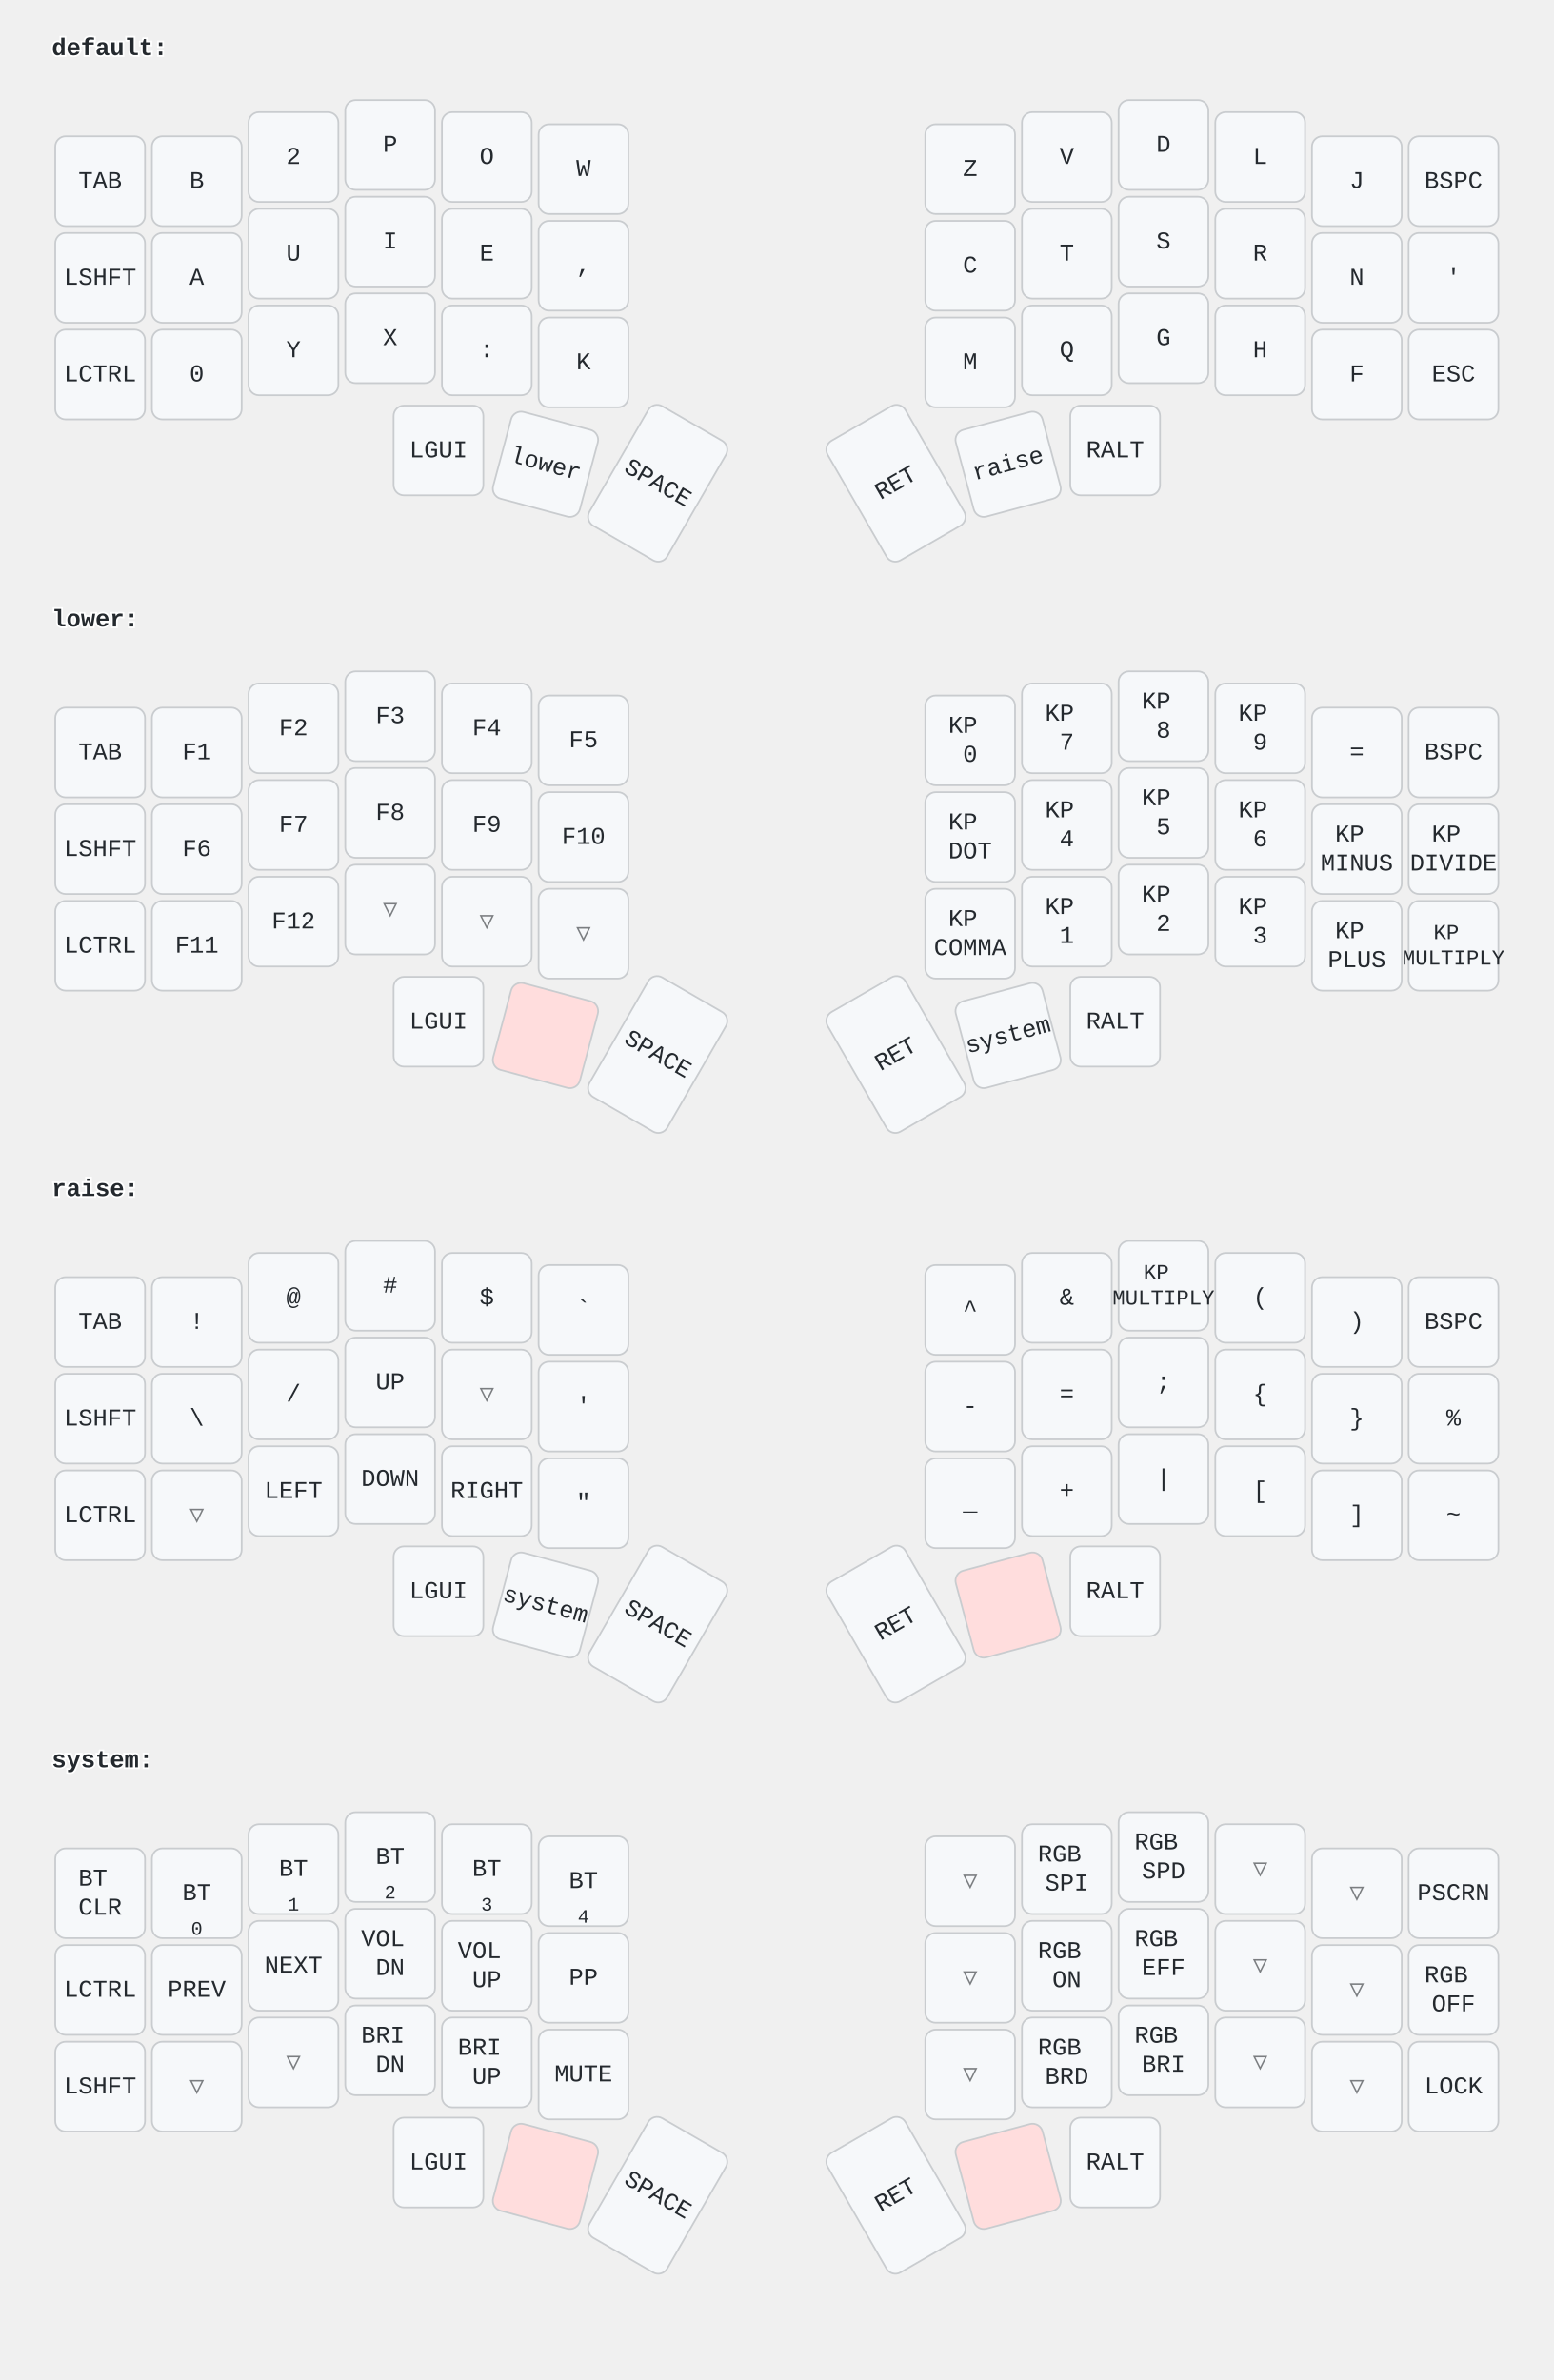
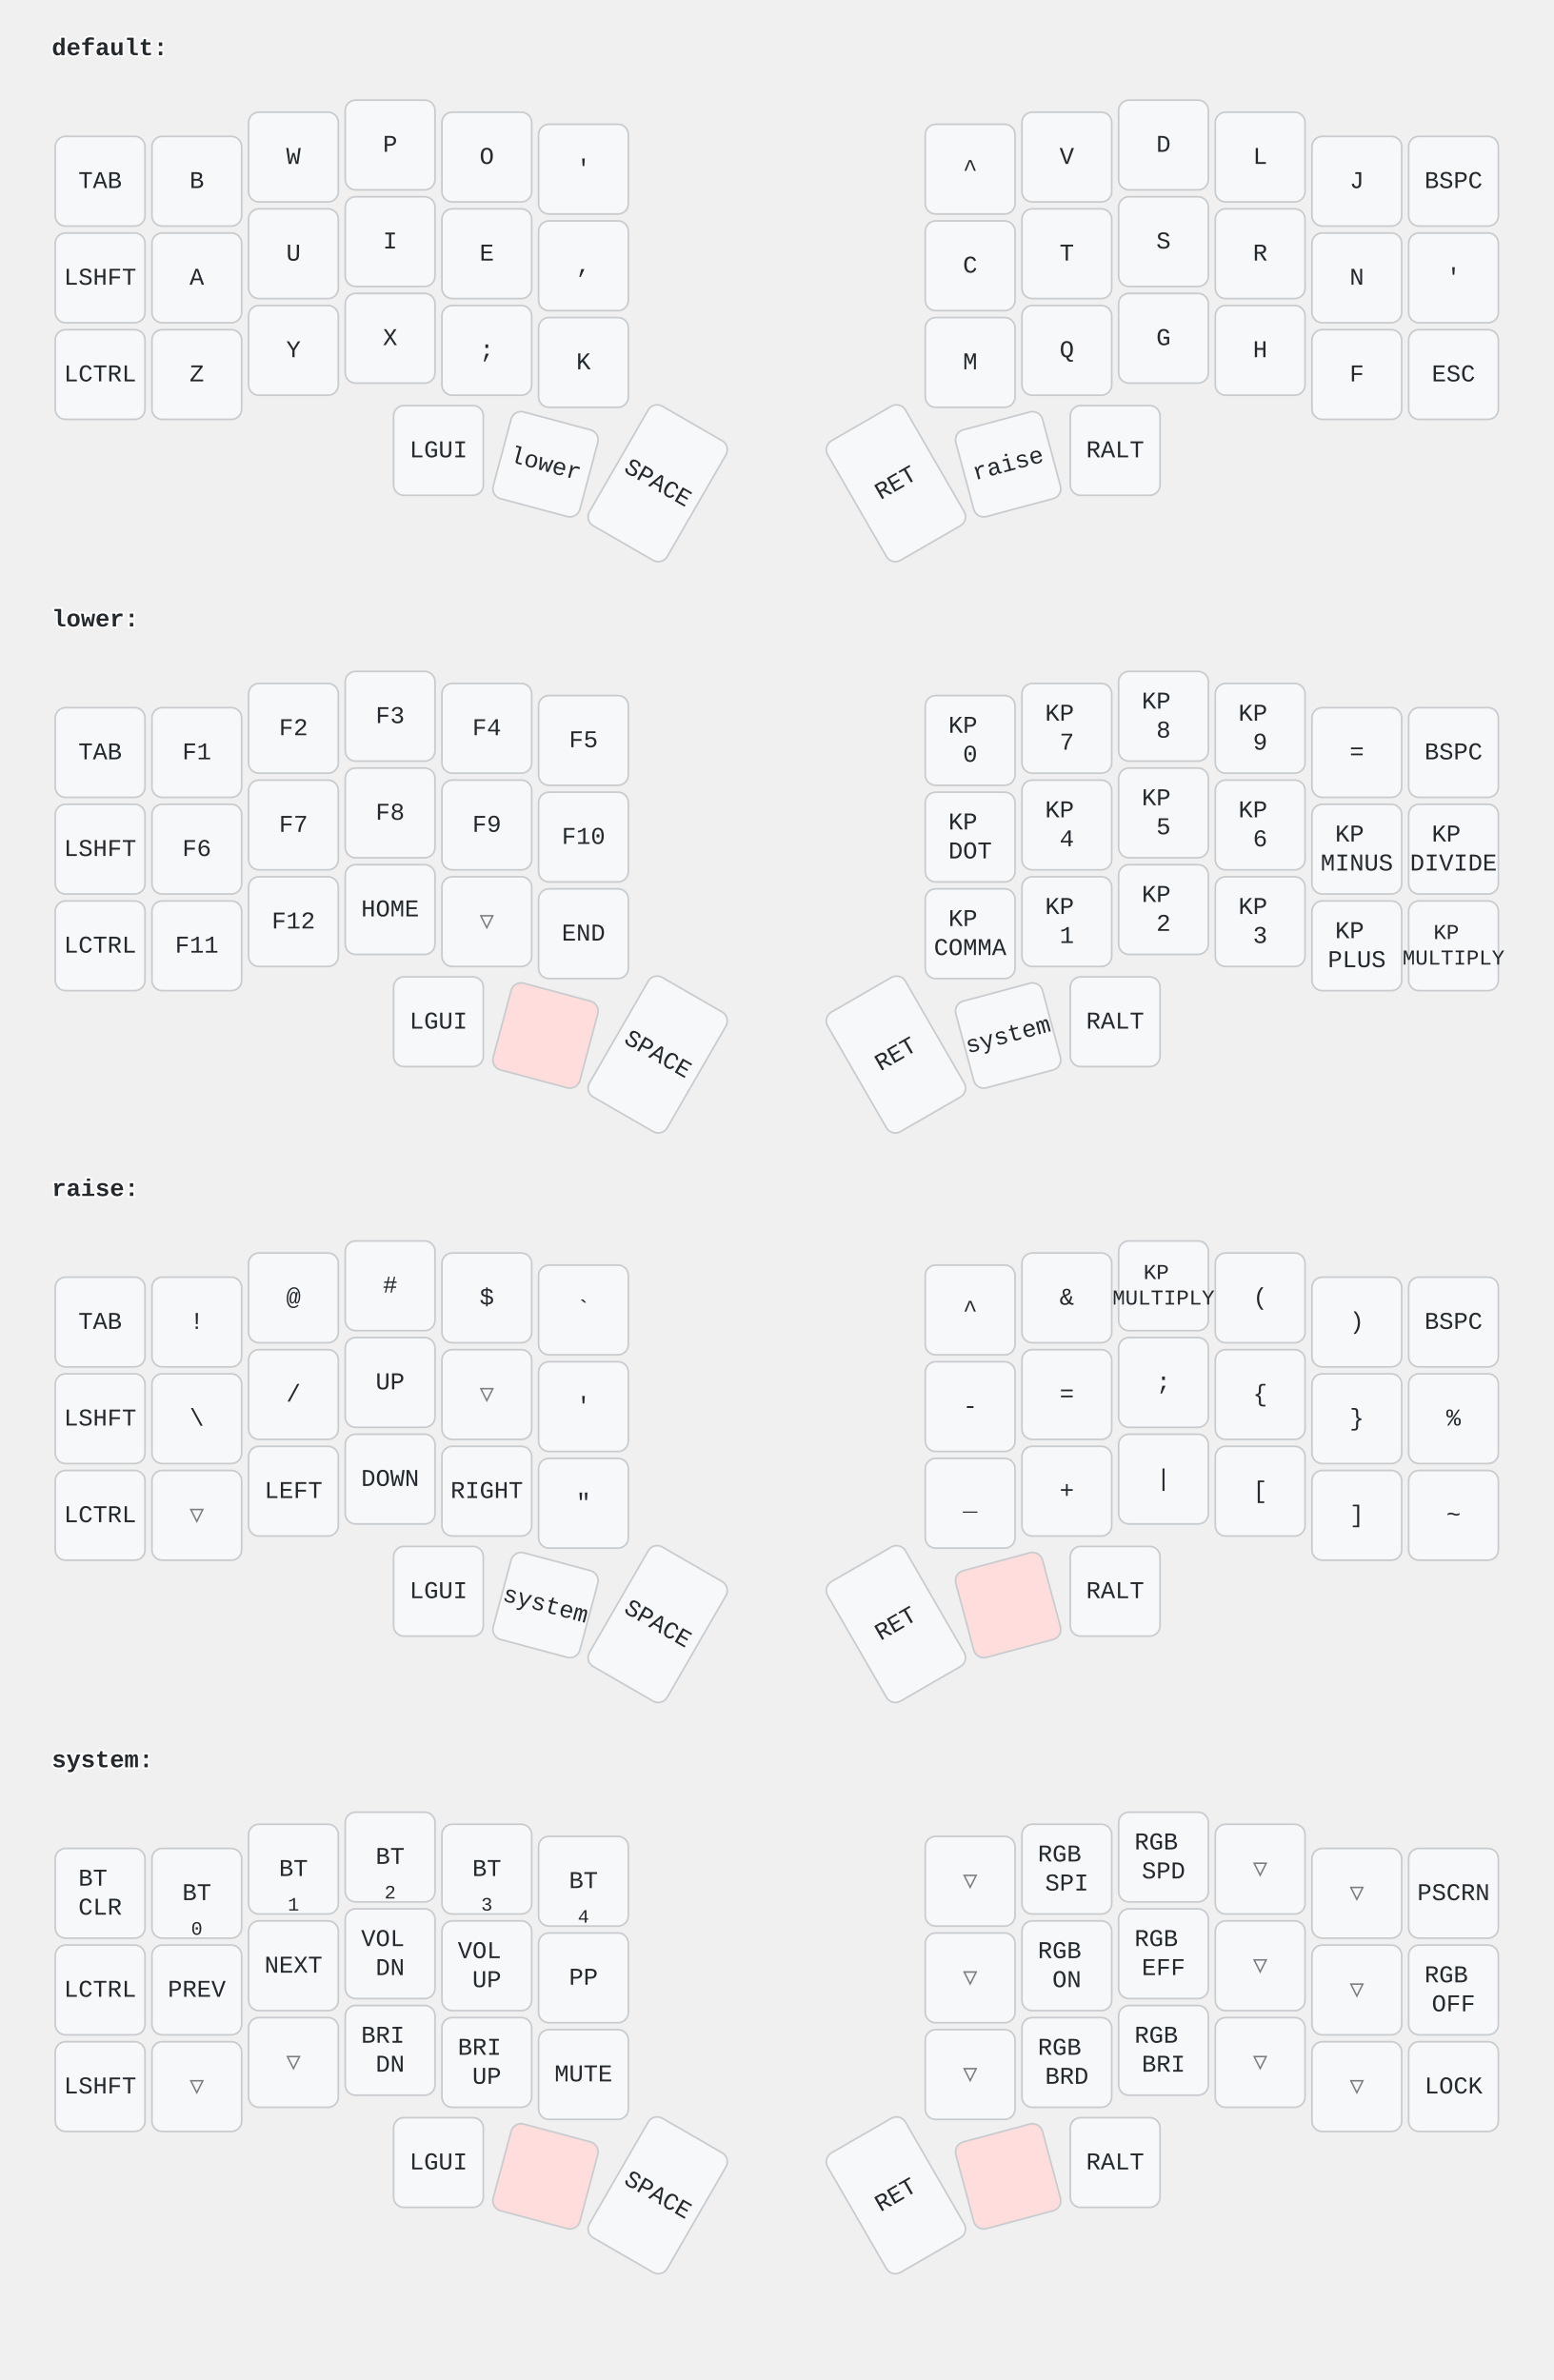
<svg xmlns="http://www.w3.org/2000/svg" width="900" height="1379" viewBox="0 0 900 1379" class="keymap">
  <style>/* inherit to force styles through use tags */
svg path {
    fill: inherit;
}

/* font and background color specifications */
svg.keymap {
    font-family: SFMono-Regular,Consolas,Liberation Mono,Menlo,monospace;
    font-size: 14px;
    font-kerning: normal;
    text-rendering: optimizeLegibility;
    fill: #24292e;
}

/* default key styling */
rect.key {
    fill: #f6f8fa;
}

rect.key, rect.combo {
    stroke: #c9cccf;
    stroke-width: 1;
}

/* default key side styling, only used is draw_key_sides is set */
rect.side {
    filter: brightness(90%);
}

/* color accent for combo boxes */
rect.combo, rect.combo-separate {
    fill: #cdf;
}

/* color accent for held keys */
rect.held, rect.combo.held {
    fill: #fdd;
}

/* color accent for ghost (optional) keys */
rect.ghost, rect.combo.ghost {
    stroke-dasharray: 4, 4;
    stroke-width: 2;
}

text {
    text-anchor: middle;
    dominant-baseline: middle;
}

/* styling for layer labels */
text.label {
    font-weight: bold;
    text-anchor: start;
    stroke: white;
    stroke-width: 2;
    paint-order: stroke;
}

/* styling for combo tap, and key hold/shifted label text */
text.combo, text.hold, text.shifted {
    font-size: 11px;
}

text.hold {
    text-anchor: middle;
    dominant-baseline: auto;
}

text.shifted {
    text-anchor: middle;
    dominant-baseline: hanging;
}

/* styling for hold/shifted label text in combo box */
text.combo.hold, text.combo.shifted {
    font-size: 8px;
}

/* lighter symbol for transparent keys */
text.trans {
    fill: #7b7e81;
}

/* styling for combo dendrons */
path.combo {
    stroke-width: 1;
    stroke: gray;
    fill: none;
}

/* Start Tabler Icons Cleanup */
/* cannot use height/width with glyphs */
.icon-tabler &gt; path {
    fill: inherit;
    stroke: inherit;
    stroke-width: 2;
}
/* hide tabler's default box */
.icon-tabler &gt; path[stroke="none"][fill="none"] {
    visibility: hidden;
}
/* End Tabler Icons Cleanup */
</style>
  <g transform="translate(30, 0)" class="layer-default">
    <text x="0" y="28" class="label">default:</text>
    <g transform="translate(0, 56)">
      <g transform="translate(28, 49)" class="key keypos-0">
        <rect rx="6" ry="6" x="-26" y="-26" width="52" height="52" class="key" />
        <text x="0" y="0" class="key tap">TAB</text>
      </g>
      <g transform="translate(84, 49)" class="key keypos-1">
        <rect rx="6" ry="6" x="-26" y="-26" width="52" height="52" class="key" />
        <text x="0" y="0" class="key tap">B</text>
      </g>
      <g transform="translate(140, 35)" class="key keypos-2">
        <rect rx="6" ry="6" x="-26" y="-26" width="52" height="52" class="key" />
-         <text x="0" y="0" class="key tap">2</text>
+         <text x="0" y="0" class="key tap">W</text>
      </g>
      <g transform="translate(196, 28)" class="key keypos-3">
        <rect rx="6" ry="6" x="-26" y="-26" width="52" height="52" class="key" />
        <text x="0" y="0" class="key tap">P</text>
      </g>
      <g transform="translate(252, 35)" class="key keypos-4">
        <rect rx="6" ry="6" x="-26" y="-26" width="52" height="52" class="key" />
        <text x="0" y="0" class="key tap">O</text>
      </g>
      <g transform="translate(308, 42)" class="key keypos-5">
        <rect rx="6" ry="6" x="-26" y="-26" width="52" height="52" class="key" />
-         <text x="0" y="0" class="key tap">W</text>
+         <text x="0" y="0" class="key tap">'</text>
      </g>
      <g transform="translate(532, 42)" class="key keypos-6">
        <rect rx="6" ry="6" x="-26" y="-26" width="52" height="52" class="key" />
+         <text x="0" y="0" class="key tap">^</text>
+       </g>
+       <g transform="translate(588, 35)" class="key keypos-7">
+         <rect rx="6" ry="6" x="-26" y="-26" width="52" height="52" class="key" />
+         <text x="0" y="0" class="key tap">V</text>
+       </g>
+       <g transform="translate(644, 28)" class="key keypos-8">
+         <rect rx="6" ry="6" x="-26" y="-26" width="52" height="52" class="key" />
+         <text x="0" y="0" class="key tap">D</text>
+       </g>
+       <g transform="translate(700, 35)" class="key keypos-9">
+         <rect rx="6" ry="6" x="-26" y="-26" width="52" height="52" class="key" />
+         <text x="0" y="0" class="key tap">L</text>
+       </g>
+       <g transform="translate(756, 49)" class="key keypos-10">
+         <rect rx="6" ry="6" x="-26" y="-26" width="52" height="52" class="key" />
+         <text x="0" y="0" class="key tap">J</text>
+       </g>
+       <g transform="translate(812, 49)" class="key keypos-11">
+         <rect rx="6" ry="6" x="-26" y="-26" width="52" height="52" class="key" />
+         <text x="0" y="0" class="key tap">BSPC</text>
+       </g>
+       <g transform="translate(28, 105)" class="key keypos-12">
+         <rect rx="6" ry="6" x="-26" y="-26" width="52" height="52" class="key" />
+         <text x="0" y="0" class="key tap">LSHFT</text>
+       </g>
+       <g transform="translate(84, 105)" class="key keypos-13">
+         <rect rx="6" ry="6" x="-26" y="-26" width="52" height="52" class="key" />
+         <text x="0" y="0" class="key tap">A</text>
+       </g>
+       <g transform="translate(140, 91)" class="key keypos-14">
+         <rect rx="6" ry="6" x="-26" y="-26" width="52" height="52" class="key" />
+         <text x="0" y="0" class="key tap">U</text>
+       </g>
+       <g transform="translate(196, 84)" class="key keypos-15">
+         <rect rx="6" ry="6" x="-26" y="-26" width="52" height="52" class="key" />
+         <text x="0" y="0" class="key tap">I</text>
+       </g>
+       <g transform="translate(252, 91)" class="key keypos-16">
+         <rect rx="6" ry="6" x="-26" y="-26" width="52" height="52" class="key" />
+         <text x="0" y="0" class="key tap">E</text>
+       </g>
+       <g transform="translate(308, 98)" class="key keypos-17">
+         <rect rx="6" ry="6" x="-26" y="-26" width="52" height="52" class="key" />
+         <text x="0" y="0" class="key tap">,</text>
+       </g>
+       <g transform="translate(532, 98)" class="key keypos-18">
+         <rect rx="6" ry="6" x="-26" y="-26" width="52" height="52" class="key" />
+         <text x="0" y="0" class="key tap">C</text>
+       </g>
+       <g transform="translate(588, 91)" class="key keypos-19">
+         <rect rx="6" ry="6" x="-26" y="-26" width="52" height="52" class="key" />
+         <text x="0" y="0" class="key tap">T</text>
+       </g>
+       <g transform="translate(644, 84)" class="key keypos-20">
+         <rect rx="6" ry="6" x="-26" y="-26" width="52" height="52" class="key" />
+         <text x="0" y="0" class="key tap">S</text>
+       </g>
+       <g transform="translate(700, 91)" class="key keypos-21">
+         <rect rx="6" ry="6" x="-26" y="-26" width="52" height="52" class="key" />
+         <text x="0" y="0" class="key tap">R</text>
+       </g>
+       <g transform="translate(756, 105)" class="key keypos-22">
+         <rect rx="6" ry="6" x="-26" y="-26" width="52" height="52" class="key" />
+         <text x="0" y="0" class="key tap">N</text>
+       </g>
+       <g transform="translate(812, 105)" class="key keypos-23">
+         <rect rx="6" ry="6" x="-26" y="-26" width="52" height="52" class="key" />
+         <text x="0" y="0" class="key tap">'</text>
+       </g>
+       <g transform="translate(28, 161)" class="key keypos-24">
+         <rect rx="6" ry="6" x="-26" y="-26" width="52" height="52" class="key" />
+         <text x="0" y="0" class="key tap">LCTRL</text>
+       </g>
+       <g transform="translate(84, 161)" class="key keypos-25">
+         <rect rx="6" ry="6" x="-26" y="-26" width="52" height="52" class="key" />
        <text x="0" y="0" class="key tap">Z</text>
      </g>
-       <g transform="translate(588, 35)" class="key keypos-7">
-         <rect rx="6" ry="6" x="-26" y="-26" width="52" height="52" class="key" />
-         <text x="0" y="0" class="key tap">V</text>
-       </g>
-       <g transform="translate(644, 28)" class="key keypos-8">
-         <rect rx="6" ry="6" x="-26" y="-26" width="52" height="52" class="key" />
-         <text x="0" y="0" class="key tap">D</text>
-       </g>
-       <g transform="translate(700, 35)" class="key keypos-9">
-         <rect rx="6" ry="6" x="-26" y="-26" width="52" height="52" class="key" />
-         <text x="0" y="0" class="key tap">L</text>
-       </g>
-       <g transform="translate(756, 49)" class="key keypos-10">
-         <rect rx="6" ry="6" x="-26" y="-26" width="52" height="52" class="key" />
-         <text x="0" y="0" class="key tap">J</text>
-       </g>
-       <g transform="translate(812, 49)" class="key keypos-11">
-         <rect rx="6" ry="6" x="-26" y="-26" width="52" height="52" class="key" />
-         <text x="0" y="0" class="key tap">BSPC</text>
-       </g>
-       <g transform="translate(28, 105)" class="key keypos-12">
-         <rect rx="6" ry="6" x="-26" y="-26" width="52" height="52" class="key" />
-         <text x="0" y="0" class="key tap">LSHFT</text>
-       </g>
-       <g transform="translate(84, 105)" class="key keypos-13">
-         <rect rx="6" ry="6" x="-26" y="-26" width="52" height="52" class="key" />
-         <text x="0" y="0" class="key tap">A</text>
-       </g>
-       <g transform="translate(140, 91)" class="key keypos-14">
-         <rect rx="6" ry="6" x="-26" y="-26" width="52" height="52" class="key" />
-         <text x="0" y="0" class="key tap">U</text>
-       </g>
-       <g transform="translate(196, 84)" class="key keypos-15">
-         <rect rx="6" ry="6" x="-26" y="-26" width="52" height="52" class="key" />
-         <text x="0" y="0" class="key tap">I</text>
-       </g>
-       <g transform="translate(252, 91)" class="key keypos-16">
-         <rect rx="6" ry="6" x="-26" y="-26" width="52" height="52" class="key" />
-         <text x="0" y="0" class="key tap">E</text>
-       </g>
-       <g transform="translate(308, 98)" class="key keypos-17">
-         <rect rx="6" ry="6" x="-26" y="-26" width="52" height="52" class="key" />
-         <text x="0" y="0" class="key tap">,</text>
-       </g>
-       <g transform="translate(532, 98)" class="key keypos-18">
-         <rect rx="6" ry="6" x="-26" y="-26" width="52" height="52" class="key" />
-         <text x="0" y="0" class="key tap">C</text>
-       </g>
-       <g transform="translate(588, 91)" class="key keypos-19">
-         <rect rx="6" ry="6" x="-26" y="-26" width="52" height="52" class="key" />
-         <text x="0" y="0" class="key tap">T</text>
-       </g>
-       <g transform="translate(644, 84)" class="key keypos-20">
-         <rect rx="6" ry="6" x="-26" y="-26" width="52" height="52" class="key" />
-         <text x="0" y="0" class="key tap">S</text>
-       </g>
-       <g transform="translate(700, 91)" class="key keypos-21">
-         <rect rx="6" ry="6" x="-26" y="-26" width="52" height="52" class="key" />
-         <text x="0" y="0" class="key tap">R</text>
-       </g>
-       <g transform="translate(756, 105)" class="key keypos-22">
-         <rect rx="6" ry="6" x="-26" y="-26" width="52" height="52" class="key" />
-         <text x="0" y="0" class="key tap">N</text>
-       </g>
-       <g transform="translate(812, 105)" class="key keypos-23">
-         <rect rx="6" ry="6" x="-26" y="-26" width="52" height="52" class="key" />
-         <text x="0" y="0" class="key tap">'</text>
-       </g>
-       <g transform="translate(28, 161)" class="key keypos-24">
-         <rect rx="6" ry="6" x="-26" y="-26" width="52" height="52" class="key" />
-         <text x="0" y="0" class="key tap">LCTRL</text>
-       </g>
-       <g transform="translate(84, 161)" class="key keypos-25">
-         <rect rx="6" ry="6" x="-26" y="-26" width="52" height="52" class="key" />
-         <text x="0" y="0" class="key tap">0</text>
-       </g>
      <g transform="translate(140, 147)" class="key keypos-26">
        <rect rx="6" ry="6" x="-26" y="-26" width="52" height="52" class="key" />
        <text x="0" y="0" class="key tap">Y</text>
      </g>
      <g transform="translate(196, 140)" class="key keypos-27">
        <rect rx="6" ry="6" x="-26" y="-26" width="52" height="52" class="key" />
        <text x="0" y="0" class="key tap">X</text>
      </g>
      <g transform="translate(252, 147)" class="key keypos-28">
        <rect rx="6" ry="6" x="-26" y="-26" width="52" height="52" class="key" />
-         <text x="0" y="0" class="key tap">:</text>
+         <text x="0" y="0" class="key tap">;</text>
      </g>
      <g transform="translate(308, 154)" class="key keypos-29">
        <rect rx="6" ry="6" x="-26" y="-26" width="52" height="52" class="key" />
        <text x="0" y="0" class="key tap">K</text>
      </g>
      <g transform="translate(532, 154)" class="key keypos-30">
        <rect rx="6" ry="6" x="-26" y="-26" width="52" height="52" class="key" />
        <text x="0" y="0" class="key tap">M</text>
      </g>
      <g transform="translate(588, 147)" class="key keypos-31">
        <rect rx="6" ry="6" x="-26" y="-26" width="52" height="52" class="key" />
        <text x="0" y="0" class="key tap">Q</text>
      </g>
      <g transform="translate(644, 140)" class="key keypos-32">
        <rect rx="6" ry="6" x="-26" y="-26" width="52" height="52" class="key" />
        <text x="0" y="0" class="key tap">G</text>
      </g>
      <g transform="translate(700, 147)" class="key keypos-33">
        <rect rx="6" ry="6" x="-26" y="-26" width="52" height="52" class="key" />
        <text x="0" y="0" class="key tap">H</text>
      </g>
      <g transform="translate(756, 161)" class="key keypos-34">
        <rect rx="6" ry="6" x="-26" y="-26" width="52" height="52" class="key" />
        <text x="0" y="0" class="key tap">F</text>
      </g>
      <g transform="translate(812, 161)" class="key keypos-35">
        <rect rx="6" ry="6" x="-26" y="-26" width="52" height="52" class="key" />
        <text x="0" y="0" class="key tap">ESC</text>
      </g>
      <g transform="translate(224, 205)" class="key keypos-36">
        <rect rx="6" ry="6" x="-26" y="-26" width="52" height="52" class="key" />
        <text x="0" y="0" class="key tap">LGUI</text>
      </g>
      <g transform="translate(286, 213) rotate(15.0)" class="key keypos-37">
        <rect rx="6" ry="6" x="-26" y="-26" width="52" height="52" class="key" />
        <text x="0" y="0" class="key tap">lower</text>
      </g>
      <g transform="translate(351, 224) rotate(30.0)" class="key keypos-38">
        <rect rx="6" ry="6" x="-26" y="-40" width="52" height="80" class="key" />
        <text x="0" y="0" class="key tap">SPACE</text>
      </g>
      <g transform="translate(489, 224) rotate(-30.0)" class="key keypos-39">
        <rect rx="6" ry="6" x="-26" y="-40" width="52" height="80" class="key" />
        <text x="0" y="0" class="key tap">RET</text>
      </g>
      <g transform="translate(554, 213) rotate(-15.0)" class="key keypos-40">
        <rect rx="6" ry="6" x="-26" y="-26" width="52" height="52" class="key" />
        <text x="0" y="0" class="key tap">raise</text>
      </g>
      <g transform="translate(616, 205)" class="key keypos-41">
        <rect rx="6" ry="6" x="-26" y="-26" width="52" height="52" class="key" />
        <text x="0" y="0" class="key tap">RALT</text>
      </g>
    </g>
  </g>
  <g transform="translate(30, 331)" class="layer-lower">
    <text x="0" y="28" class="label">lower:</text>
    <g transform="translate(0, 56)">
      <g transform="translate(28, 49)" class="key keypos-0">
        <rect rx="6" ry="6" x="-26" y="-26" width="52" height="52" class="key" />
        <text x="0" y="0" class="key tap">TAB</text>
      </g>
      <g transform="translate(84, 49)" class="key keypos-1">
        <rect rx="6" ry="6" x="-26" y="-26" width="52" height="52" class="key" />
        <text x="0" y="0" class="key tap">F1</text>
      </g>
      <g transform="translate(140, 35)" class="key keypos-2">
        <rect rx="6" ry="6" x="-26" y="-26" width="52" height="52" class="key" />
        <text x="0" y="0" class="key tap">F2</text>
      </g>
      <g transform="translate(196, 28)" class="key keypos-3">
        <rect rx="6" ry="6" x="-26" y="-26" width="52" height="52" class="key" />
        <text x="0" y="0" class="key tap">F3</text>
      </g>
      <g transform="translate(252, 35)" class="key keypos-4">
        <rect rx="6" ry="6" x="-26" y="-26" width="52" height="52" class="key" />
        <text x="0" y="0" class="key tap">F4</text>
      </g>
      <g transform="translate(308, 42)" class="key keypos-5">
        <rect rx="6" ry="6" x="-26" y="-26" width="52" height="52" class="key" />
        <text x="0" y="0" class="key tap">F5</text>
      </g>
      <g transform="translate(532, 42)" class="key keypos-6">
        <rect rx="6" ry="6" x="-26" y="-26" width="52" height="52" class="key" />
        <text x="0" y="0" class="key tap">
          <tspan x="0" dy="-0.6em">KP</tspan>
          <tspan x="0" dy="1.2em">0</tspan>
        </text>
      </g>
      <g transform="translate(588, 35)" class="key keypos-7">
        <rect rx="6" ry="6" x="-26" y="-26" width="52" height="52" class="key" />
        <text x="0" y="0" class="key tap">
          <tspan x="0" dy="-0.6em">KP</tspan>
          <tspan x="0" dy="1.2em">7</tspan>
        </text>
      </g>
      <g transform="translate(644, 28)" class="key keypos-8">
        <rect rx="6" ry="6" x="-26" y="-26" width="52" height="52" class="key" />
        <text x="0" y="0" class="key tap">
          <tspan x="0" dy="-0.6em">KP</tspan>
          <tspan x="0" dy="1.2em">8</tspan>
        </text>
      </g>
      <g transform="translate(700, 35)" class="key keypos-9">
        <rect rx="6" ry="6" x="-26" y="-26" width="52" height="52" class="key" />
        <text x="0" y="0" class="key tap">
          <tspan x="0" dy="-0.6em">KP</tspan>
          <tspan x="0" dy="1.2em">9</tspan>
        </text>
      </g>
      <g transform="translate(756, 49)" class="key keypos-10">
        <rect rx="6" ry="6" x="-26" y="-26" width="52" height="52" class="key" />
        <text x="0" y="0" class="key tap">=</text>
      </g>
      <g transform="translate(812, 49)" class="key keypos-11">
        <rect rx="6" ry="6" x="-26" y="-26" width="52" height="52" class="key" />
        <text x="0" y="0" class="key tap">BSPC</text>
      </g>
      <g transform="translate(28, 105)" class="key keypos-12">
        <rect rx="6" ry="6" x="-26" y="-26" width="52" height="52" class="key" />
        <text x="0" y="0" class="key tap">LSHFT</text>
      </g>
      <g transform="translate(84, 105)" class="key keypos-13">
        <rect rx="6" ry="6" x="-26" y="-26" width="52" height="52" class="key" />
        <text x="0" y="0" class="key tap">F6</text>
      </g>
      <g transform="translate(140, 91)" class="key keypos-14">
        <rect rx="6" ry="6" x="-26" y="-26" width="52" height="52" class="key" />
        <text x="0" y="0" class="key tap">F7</text>
      </g>
      <g transform="translate(196, 84)" class="key keypos-15">
        <rect rx="6" ry="6" x="-26" y="-26" width="52" height="52" class="key" />
        <text x="0" y="0" class="key tap">F8</text>
      </g>
      <g transform="translate(252, 91)" class="key keypos-16">
        <rect rx="6" ry="6" x="-26" y="-26" width="52" height="52" class="key" />
        <text x="0" y="0" class="key tap">F9</text>
      </g>
      <g transform="translate(308, 98)" class="key keypos-17">
        <rect rx="6" ry="6" x="-26" y="-26" width="52" height="52" class="key" />
        <text x="0" y="0" class="key tap">F10</text>
      </g>
      <g transform="translate(532, 98)" class="key keypos-18">
        <rect rx="6" ry="6" x="-26" y="-26" width="52" height="52" class="key" />
        <text x="0" y="0" class="key tap">
          <tspan x="0" dy="-0.6em">KP</tspan>
          <tspan x="0" dy="1.2em">DOT</tspan>
        </text>
      </g>
      <g transform="translate(588, 91)" class="key keypos-19">
        <rect rx="6" ry="6" x="-26" y="-26" width="52" height="52" class="key" />
        <text x="0" y="0" class="key tap">
          <tspan x="0" dy="-0.6em">KP</tspan>
          <tspan x="0" dy="1.2em">4</tspan>
        </text>
      </g>
      <g transform="translate(644, 84)" class="key keypos-20">
        <rect rx="6" ry="6" x="-26" y="-26" width="52" height="52" class="key" />
        <text x="0" y="0" class="key tap">
          <tspan x="0" dy="-0.6em">KP</tspan>
          <tspan x="0" dy="1.2em">5</tspan>
        </text>
      </g>
      <g transform="translate(700, 91)" class="key keypos-21">
        <rect rx="6" ry="6" x="-26" y="-26" width="52" height="52" class="key" />
        <text x="0" y="0" class="key tap">
          <tspan x="0" dy="-0.6em">KP</tspan>
          <tspan x="0" dy="1.2em">6</tspan>
        </text>
      </g>
      <g transform="translate(756, 105)" class="key keypos-22">
        <rect rx="6" ry="6" x="-26" y="-26" width="52" height="52" class="key" />
        <text x="0" y="0" class="key tap">
          <tspan x="0" dy="-0.6em">KP</tspan>
          <tspan x="0" dy="1.2em">MINUS</tspan>
        </text>
      </g>
      <g transform="translate(812, 105)" class="key keypos-23">
        <rect rx="6" ry="6" x="-26" y="-26" width="52" height="52" class="key" />
        <text x="0" y="0" class="key tap">
          <tspan x="0" dy="-0.6em">KP</tspan>
          <tspan x="0" dy="1.2em">DIVIDE</tspan>
        </text>
      </g>
      <g transform="translate(28, 161)" class="key keypos-24">
        <rect rx="6" ry="6" x="-26" y="-26" width="52" height="52" class="key" />
        <text x="0" y="0" class="key tap">LCTRL</text>
      </g>
      <g transform="translate(84, 161)" class="key keypos-25">
        <rect rx="6" ry="6" x="-26" y="-26" width="52" height="52" class="key" />
        <text x="0" y="0" class="key tap">F11</text>
      </g>
      <g transform="translate(140, 147)" class="key keypos-26">
        <rect rx="6" ry="6" x="-26" y="-26" width="52" height="52" class="key" />
        <text x="0" y="0" class="key tap">F12</text>
      </g>
-       <g transform="translate(196, 140)" class="key trans keypos-27">
-         <rect rx="6" ry="6" x="-26" y="-26" width="52" height="52" class="key trans" />
-         <text x="0" y="0" class="key trans tap">▽</text>
+       <g transform="translate(196, 140)" class="key keypos-27">
+         <rect rx="6" ry="6" x="-26" y="-26" width="52" height="52" class="key" />
+         <text x="0" y="0" class="key tap">HOME</text>
      </g>
      <g transform="translate(252, 147)" class="key trans keypos-28">
        <rect rx="6" ry="6" x="-26" y="-26" width="52" height="52" class="key trans" />
        <text x="0" y="0" class="key trans tap">▽</text>
      </g>
-       <g transform="translate(308, 154)" class="key trans keypos-29">
-         <rect rx="6" ry="6" x="-26" y="-26" width="52" height="52" class="key trans" />
-         <text x="0" y="0" class="key trans tap">▽</text>
+       <g transform="translate(308, 154)" class="key keypos-29">
+         <rect rx="6" ry="6" x="-26" y="-26" width="52" height="52" class="key" />
+         <text x="0" y="0" class="key tap">END</text>
      </g>
      <g transform="translate(532, 154)" class="key keypos-30">
        <rect rx="6" ry="6" x="-26" y="-26" width="52" height="52" class="key" />
        <text x="0" y="0" class="key tap">
          <tspan x="0" dy="-0.6em">KP</tspan>
          <tspan x="0" dy="1.2em">COMMA</tspan>
        </text>
      </g>
      <g transform="translate(588, 147)" class="key keypos-31">
        <rect rx="6" ry="6" x="-26" y="-26" width="52" height="52" class="key" />
        <text x="0" y="0" class="key tap">
          <tspan x="0" dy="-0.6em">KP</tspan>
          <tspan x="0" dy="1.2em">1</tspan>
        </text>
      </g>
      <g transform="translate(644, 140)" class="key keypos-32">
        <rect rx="6" ry="6" x="-26" y="-26" width="52" height="52" class="key" />
        <text x="0" y="0" class="key tap">
          <tspan x="0" dy="-0.6em">KP</tspan>
          <tspan x="0" dy="1.2em">2</tspan>
        </text>
      </g>
      <g transform="translate(700, 147)" class="key keypos-33">
        <rect rx="6" ry="6" x="-26" y="-26" width="52" height="52" class="key" />
        <text x="0" y="0" class="key tap">
          <tspan x="0" dy="-0.6em">KP</tspan>
          <tspan x="0" dy="1.2em">3</tspan>
        </text>
      </g>
      <g transform="translate(756, 161)" class="key keypos-34">
        <rect rx="6" ry="6" x="-26" y="-26" width="52" height="52" class="key" />
        <text x="0" y="0" class="key tap">
          <tspan x="0" dy="-0.6em">KP</tspan>
          <tspan x="0" dy="1.2em">PLUS</tspan>
        </text>
      </g>
      <g transform="translate(812, 161)" class="key keypos-35">
        <rect rx="6" ry="6" x="-26" y="-26" width="52" height="52" class="key" />
        <text x="0" y="0" class="key tap">
          <tspan x="0" dy="-0.6em" style="font-size: 88%">KP</tspan>
          <tspan x="0" dy="1.2em" style="font-size: 88%">MULTIPLY</tspan>
        </text>
      </g>
      <g transform="translate(224, 205)" class="key keypos-36">
        <rect rx="6" ry="6" x="-26" y="-26" width="52" height="52" class="key" />
        <text x="0" y="0" class="key tap">LGUI</text>
      </g>
      <g transform="translate(286, 213) rotate(15.0)" class="key held keypos-37">
        <rect rx="6" ry="6" x="-26" y="-26" width="52" height="52" class="key held" />
      </g>
      <g transform="translate(351, 224) rotate(30.0)" class="key keypos-38">
        <rect rx="6" ry="6" x="-26" y="-40" width="52" height="80" class="key" />
        <text x="0" y="0" class="key tap">SPACE</text>
      </g>
      <g transform="translate(489, 224) rotate(-30.0)" class="key keypos-39">
        <rect rx="6" ry="6" x="-26" y="-40" width="52" height="80" class="key" />
        <text x="0" y="0" class="key tap">RET</text>
      </g>
      <g transform="translate(554, 213) rotate(-15.0)" class="key keypos-40">
        <rect rx="6" ry="6" x="-26" y="-26" width="52" height="52" class="key" />
        <text x="0" y="0" class="key tap">system</text>
      </g>
      <g transform="translate(616, 205)" class="key keypos-41">
        <rect rx="6" ry="6" x="-26" y="-26" width="52" height="52" class="key" />
        <text x="0" y="0" class="key tap">RALT</text>
      </g>
    </g>
  </g>
  <g transform="translate(30, 661)" class="layer-raise">
    <text x="0" y="28" class="label">raise:</text>
    <g transform="translate(0, 56)">
      <g transform="translate(28, 49)" class="key keypos-0">
        <rect rx="6" ry="6" x="-26" y="-26" width="52" height="52" class="key" />
        <text x="0" y="0" class="key tap">TAB</text>
      </g>
      <g transform="translate(84, 49)" class="key keypos-1">
        <rect rx="6" ry="6" x="-26" y="-26" width="52" height="52" class="key" />
        <text x="0" y="0" class="key tap">!</text>
      </g>
      <g transform="translate(140, 35)" class="key keypos-2">
        <rect rx="6" ry="6" x="-26" y="-26" width="52" height="52" class="key" />
        <text x="0" y="0" class="key tap">@</text>
      </g>
      <g transform="translate(196, 28)" class="key keypos-3">
        <rect rx="6" ry="6" x="-26" y="-26" width="52" height="52" class="key" />
        <text x="0" y="0" class="key tap">#</text>
      </g>
      <g transform="translate(252, 35)" class="key keypos-4">
        <rect rx="6" ry="6" x="-26" y="-26" width="52" height="52" class="key" />
        <text x="0" y="0" class="key tap">$</text>
      </g>
      <g transform="translate(308, 42)" class="key keypos-5">
        <rect rx="6" ry="6" x="-26" y="-26" width="52" height="52" class="key" />
        <text x="0" y="0" class="key tap">`</text>
      </g>
      <g transform="translate(532, 42)" class="key keypos-6">
        <rect rx="6" ry="6" x="-26" y="-26" width="52" height="52" class="key" />
        <text x="0" y="0" class="key tap">^</text>
      </g>
      <g transform="translate(588, 35)" class="key keypos-7">
        <rect rx="6" ry="6" x="-26" y="-26" width="52" height="52" class="key" />
        <text x="0" y="0" class="key tap">&amp;</text>
      </g>
      <g transform="translate(644, 28)" class="key keypos-8">
        <rect rx="6" ry="6" x="-26" y="-26" width="52" height="52" class="key" />
        <text x="0" y="0" class="key tap">
          <tspan x="0" dy="-0.6em" style="font-size: 88%">KP</tspan>
          <tspan x="0" dy="1.2em" style="font-size: 88%">MULTIPLY</tspan>
        </text>
      </g>
      <g transform="translate(700, 35)" class="key keypos-9">
        <rect rx="6" ry="6" x="-26" y="-26" width="52" height="52" class="key" />
        <text x="0" y="0" class="key tap">(</text>
      </g>
      <g transform="translate(756, 49)" class="key keypos-10">
        <rect rx="6" ry="6" x="-26" y="-26" width="52" height="52" class="key" />
        <text x="0" y="0" class="key tap">)</text>
      </g>
      <g transform="translate(812, 49)" class="key keypos-11">
        <rect rx="6" ry="6" x="-26" y="-26" width="52" height="52" class="key" />
        <text x="0" y="0" class="key tap">BSPC</text>
      </g>
      <g transform="translate(28, 105)" class="key keypos-12">
        <rect rx="6" ry="6" x="-26" y="-26" width="52" height="52" class="key" />
        <text x="0" y="0" class="key tap">LSHFT</text>
      </g>
      <g transform="translate(84, 105)" class="key keypos-13">
        <rect rx="6" ry="6" x="-26" y="-26" width="52" height="52" class="key" />
        <text x="0" y="0" class="key tap">\</text>
      </g>
      <g transform="translate(140, 91)" class="key keypos-14">
        <rect rx="6" ry="6" x="-26" y="-26" width="52" height="52" class="key" />
        <text x="0" y="0" class="key tap">/</text>
      </g>
      <g transform="translate(196, 84)" class="key keypos-15">
        <rect rx="6" ry="6" x="-26" y="-26" width="52" height="52" class="key" />
        <text x="0" y="0" class="key tap">UP</text>
      </g>
      <g transform="translate(252, 91)" class="key trans keypos-16">
        <rect rx="6" ry="6" x="-26" y="-26" width="52" height="52" class="key trans" />
        <text x="0" y="0" class="key trans tap">▽</text>
      </g>
      <g transform="translate(308, 98)" class="key keypos-17">
        <rect rx="6" ry="6" x="-26" y="-26" width="52" height="52" class="key" />
        <text x="0" y="0" class="key tap">'</text>
      </g>
      <g transform="translate(532, 98)" class="key keypos-18">
        <rect rx="6" ry="6" x="-26" y="-26" width="52" height="52" class="key" />
        <text x="0" y="0" class="key tap">-</text>
      </g>
      <g transform="translate(588, 91)" class="key keypos-19">
        <rect rx="6" ry="6" x="-26" y="-26" width="52" height="52" class="key" />
        <text x="0" y="0" class="key tap">=</text>
      </g>
      <g transform="translate(644, 84)" class="key keypos-20">
        <rect rx="6" ry="6" x="-26" y="-26" width="52" height="52" class="key" />
        <text x="0" y="0" class="key tap">;</text>
      </g>
      <g transform="translate(700, 91)" class="key keypos-21">
        <rect rx="6" ry="6" x="-26" y="-26" width="52" height="52" class="key" />
        <text x="0" y="0" class="key tap">{</text>
      </g>
      <g transform="translate(756, 105)" class="key keypos-22">
        <rect rx="6" ry="6" x="-26" y="-26" width="52" height="52" class="key" />
        <text x="0" y="0" class="key tap">}</text>
      </g>
      <g transform="translate(812, 105)" class="key keypos-23">
        <rect rx="6" ry="6" x="-26" y="-26" width="52" height="52" class="key" />
        <text x="0" y="0" class="key tap">%</text>
      </g>
      <g transform="translate(28, 161)" class="key keypos-24">
        <rect rx="6" ry="6" x="-26" y="-26" width="52" height="52" class="key" />
        <text x="0" y="0" class="key tap">LCTRL</text>
      </g>
      <g transform="translate(84, 161)" class="key trans keypos-25">
        <rect rx="6" ry="6" x="-26" y="-26" width="52" height="52" class="key trans" />
        <text x="0" y="0" class="key trans tap">▽</text>
      </g>
      <g transform="translate(140, 147)" class="key keypos-26">
        <rect rx="6" ry="6" x="-26" y="-26" width="52" height="52" class="key" />
        <text x="0" y="0" class="key tap">LEFT</text>
      </g>
      <g transform="translate(196, 140)" class="key keypos-27">
        <rect rx="6" ry="6" x="-26" y="-26" width="52" height="52" class="key" />
        <text x="0" y="0" class="key tap">DOWN</text>
      </g>
      <g transform="translate(252, 147)" class="key keypos-28">
        <rect rx="6" ry="6" x="-26" y="-26" width="52" height="52" class="key" />
        <text x="0" y="0" class="key tap">RIGHT</text>
      </g>
      <g transform="translate(308, 154)" class="key keypos-29">
        <rect rx="6" ry="6" x="-26" y="-26" width="52" height="52" class="key" />
        <text x="0" y="0" class="key tap">"</text>
      </g>
      <g transform="translate(532, 154)" class="key keypos-30">
        <rect rx="6" ry="6" x="-26" y="-26" width="52" height="52" class="key" />
        <text x="0" y="0" class="key tap">_</text>
      </g>
      <g transform="translate(588, 147)" class="key keypos-31">
        <rect rx="6" ry="6" x="-26" y="-26" width="52" height="52" class="key" />
        <text x="0" y="0" class="key tap">+</text>
      </g>
      <g transform="translate(644, 140)" class="key keypos-32">
        <rect rx="6" ry="6" x="-26" y="-26" width="52" height="52" class="key" />
        <text x="0" y="0" class="key tap">|</text>
      </g>
      <g transform="translate(700, 147)" class="key keypos-33">
        <rect rx="6" ry="6" x="-26" y="-26" width="52" height="52" class="key" />
        <text x="0" y="0" class="key tap">[</text>
      </g>
      <g transform="translate(756, 161)" class="key keypos-34">
        <rect rx="6" ry="6" x="-26" y="-26" width="52" height="52" class="key" />
        <text x="0" y="0" class="key tap">]</text>
      </g>
      <g transform="translate(812, 161)" class="key keypos-35">
        <rect rx="6" ry="6" x="-26" y="-26" width="52" height="52" class="key" />
        <text x="0" y="0" class="key tap">~</text>
      </g>
      <g transform="translate(224, 205)" class="key keypos-36">
        <rect rx="6" ry="6" x="-26" y="-26" width="52" height="52" class="key" />
        <text x="0" y="0" class="key tap">LGUI</text>
      </g>
      <g transform="translate(286, 213) rotate(15.0)" class="key keypos-37">
        <rect rx="6" ry="6" x="-26" y="-26" width="52" height="52" class="key" />
        <text x="0" y="0" class="key tap">system</text>
      </g>
      <g transform="translate(351, 224) rotate(30.0)" class="key keypos-38">
        <rect rx="6" ry="6" x="-26" y="-40" width="52" height="80" class="key" />
        <text x="0" y="0" class="key tap">SPACE</text>
      </g>
      <g transform="translate(489, 224) rotate(-30.0)" class="key keypos-39">
        <rect rx="6" ry="6" x="-26" y="-40" width="52" height="80" class="key" />
        <text x="0" y="0" class="key tap">RET</text>
      </g>
      <g transform="translate(554, 213) rotate(-15.0)" class="key held keypos-40">
        <rect rx="6" ry="6" x="-26" y="-26" width="52" height="52" class="key held" />
      </g>
      <g transform="translate(616, 205)" class="key keypos-41">
        <rect rx="6" ry="6" x="-26" y="-26" width="52" height="52" class="key" />
        <text x="0" y="0" class="key tap">RALT</text>
      </g>
    </g>
  </g>
  <g transform="translate(30, 992)" class="layer-system">
    <text x="0" y="28" class="label">system:</text>
    <g transform="translate(0, 56)">
      <g transform="translate(28, 49)" class="key keypos-0">
        <rect rx="6" ry="6" x="-26" y="-26" width="52" height="52" class="key" />
        <text x="0" y="0" class="key tap">
          <tspan x="0" dy="-0.6em">BT</tspan>
          <tspan x="0" dy="1.2em">CLR</tspan>
        </text>
      </g>
      <g transform="translate(84, 49)" class="key keypos-1">
        <rect rx="6" ry="6" x="-26" y="-26" width="52" height="52" class="key" />
        <text x="0" y="0" class="key tap">BT</text>
        <text x="0" y="24" class="key hold">0</text>
      </g>
      <g transform="translate(140, 35)" class="key keypos-2">
        <rect rx="6" ry="6" x="-26" y="-26" width="52" height="52" class="key" />
        <text x="0" y="0" class="key tap">BT</text>
        <text x="0" y="24" class="key hold">1</text>
      </g>
      <g transform="translate(196, 28)" class="key keypos-3">
        <rect rx="6" ry="6" x="-26" y="-26" width="52" height="52" class="key" />
        <text x="0" y="0" class="key tap">BT</text>
        <text x="0" y="24" class="key hold">2</text>
      </g>
      <g transform="translate(252, 35)" class="key keypos-4">
        <rect rx="6" ry="6" x="-26" y="-26" width="52" height="52" class="key" />
        <text x="0" y="0" class="key tap">BT</text>
        <text x="0" y="24" class="key hold">3</text>
      </g>
      <g transform="translate(308, 42)" class="key keypos-5">
        <rect rx="6" ry="6" x="-26" y="-26" width="52" height="52" class="key" />
        <text x="0" y="0" class="key tap">BT</text>
        <text x="0" y="24" class="key hold">4</text>
      </g>
      <g transform="translate(532, 42)" class="key trans keypos-6">
        <rect rx="6" ry="6" x="-26" y="-26" width="52" height="52" class="key trans" />
        <text x="0" y="0" class="key trans tap">▽</text>
      </g>
      <g transform="translate(588, 35)" class="key keypos-7">
        <rect rx="6" ry="6" x="-26" y="-26" width="52" height="52" class="key" />
        <text x="0" y="0" class="key tap">
          <tspan x="0" dy="-0.6em">RGB</tspan>
          <tspan x="0" dy="1.2em">SPI</tspan>
        </text>
      </g>
      <g transform="translate(644, 28)" class="key keypos-8">
        <rect rx="6" ry="6" x="-26" y="-26" width="52" height="52" class="key" />
        <text x="0" y="0" class="key tap">
          <tspan x="0" dy="-0.6em">RGB</tspan>
          <tspan x="0" dy="1.2em">SPD</tspan>
        </text>
      </g>
      <g transform="translate(700, 35)" class="key trans keypos-9">
        <rect rx="6" ry="6" x="-26" y="-26" width="52" height="52" class="key trans" />
        <text x="0" y="0" class="key trans tap">▽</text>
      </g>
      <g transform="translate(756, 49)" class="key trans keypos-10">
        <rect rx="6" ry="6" x="-26" y="-26" width="52" height="52" class="key trans" />
        <text x="0" y="0" class="key trans tap">▽</text>
      </g>
      <g transform="translate(812, 49)" class="key keypos-11">
        <rect rx="6" ry="6" x="-26" y="-26" width="52" height="52" class="key" />
        <text x="0" y="0" class="key tap">PSCRN</text>
      </g>
      <g transform="translate(28, 105)" class="key keypos-12">
        <rect rx="6" ry="6" x="-26" y="-26" width="52" height="52" class="key" />
        <text x="0" y="0" class="key tap">LCTRL</text>
      </g>
      <g transform="translate(84, 105)" class="key keypos-13">
        <rect rx="6" ry="6" x="-26" y="-26" width="52" height="52" class="key" />
        <text x="0" y="0" class="key tap">PREV</text>
      </g>
      <g transform="translate(140, 91)" class="key keypos-14">
        <rect rx="6" ry="6" x="-26" y="-26" width="52" height="52" class="key" />
        <text x="0" y="0" class="key tap">NEXT</text>
      </g>
      <g transform="translate(196, 84)" class="key keypos-15">
        <rect rx="6" ry="6" x="-26" y="-26" width="52" height="52" class="key" />
        <text x="0" y="0" class="key tap">
          <tspan x="0" dy="-0.6em">VOL</tspan>
          <tspan x="0" dy="1.2em">DN</tspan>
        </text>
      </g>
      <g transform="translate(252, 91)" class="key keypos-16">
        <rect rx="6" ry="6" x="-26" y="-26" width="52" height="52" class="key" />
        <text x="0" y="0" class="key tap">
          <tspan x="0" dy="-0.6em">VOL</tspan>
          <tspan x="0" dy="1.2em">UP</tspan>
        </text>
      </g>
      <g transform="translate(308, 98)" class="key keypos-17">
        <rect rx="6" ry="6" x="-26" y="-26" width="52" height="52" class="key" />
        <text x="0" y="0" class="key tap">PP</text>
      </g>
      <g transform="translate(532, 98)" class="key trans keypos-18">
        <rect rx="6" ry="6" x="-26" y="-26" width="52" height="52" class="key trans" />
        <text x="0" y="0" class="key trans tap">▽</text>
      </g>
      <g transform="translate(588, 91)" class="key keypos-19">
        <rect rx="6" ry="6" x="-26" y="-26" width="52" height="52" class="key" />
        <text x="0" y="0" class="key tap">
          <tspan x="0" dy="-0.6em">RGB</tspan>
          <tspan x="0" dy="1.2em">ON</tspan>
        </text>
      </g>
      <g transform="translate(644, 84)" class="key keypos-20">
        <rect rx="6" ry="6" x="-26" y="-26" width="52" height="52" class="key" />
        <text x="0" y="0" class="key tap">
          <tspan x="0" dy="-0.6em">RGB</tspan>
          <tspan x="0" dy="1.2em">EFF</tspan>
        </text>
      </g>
      <g transform="translate(700, 91)" class="key trans keypos-21">
        <rect rx="6" ry="6" x="-26" y="-26" width="52" height="52" class="key trans" />
        <text x="0" y="0" class="key trans tap">▽</text>
      </g>
      <g transform="translate(756, 105)" class="key trans keypos-22">
        <rect rx="6" ry="6" x="-26" y="-26" width="52" height="52" class="key trans" />
        <text x="0" y="0" class="key trans tap">▽</text>
      </g>
      <g transform="translate(812, 105)" class="key keypos-23">
        <rect rx="6" ry="6" x="-26" y="-26" width="52" height="52" class="key" />
        <text x="0" y="0" class="key tap">
          <tspan x="0" dy="-0.6em">RGB</tspan>
          <tspan x="0" dy="1.2em">OFF</tspan>
        </text>
      </g>
      <g transform="translate(28, 161)" class="key keypos-24">
        <rect rx="6" ry="6" x="-26" y="-26" width="52" height="52" class="key" />
        <text x="0" y="0" class="key tap">LSHFT</text>
      </g>
      <g transform="translate(84, 161)" class="key trans keypos-25">
        <rect rx="6" ry="6" x="-26" y="-26" width="52" height="52" class="key trans" />
        <text x="0" y="0" class="key trans tap">▽</text>
      </g>
      <g transform="translate(140, 147)" class="key trans keypos-26">
        <rect rx="6" ry="6" x="-26" y="-26" width="52" height="52" class="key trans" />
        <text x="0" y="0" class="key trans tap">▽</text>
      </g>
      <g transform="translate(196, 140)" class="key keypos-27">
        <rect rx="6" ry="6" x="-26" y="-26" width="52" height="52" class="key" />
        <text x="0" y="0" class="key tap">
          <tspan x="0" dy="-0.6em">BRI</tspan>
          <tspan x="0" dy="1.2em">DN</tspan>
        </text>
      </g>
      <g transform="translate(252, 147)" class="key keypos-28">
        <rect rx="6" ry="6" x="-26" y="-26" width="52" height="52" class="key" />
        <text x="0" y="0" class="key tap">
          <tspan x="0" dy="-0.6em">BRI</tspan>
          <tspan x="0" dy="1.2em">UP</tspan>
        </text>
      </g>
      <g transform="translate(308, 154)" class="key keypos-29">
        <rect rx="6" ry="6" x="-26" y="-26" width="52" height="52" class="key" />
        <text x="0" y="0" class="key tap">MUTE</text>
      </g>
      <g transform="translate(532, 154)" class="key trans keypos-30">
        <rect rx="6" ry="6" x="-26" y="-26" width="52" height="52" class="key trans" />
        <text x="0" y="0" class="key trans tap">▽</text>
      </g>
      <g transform="translate(588, 147)" class="key keypos-31">
        <rect rx="6" ry="6" x="-26" y="-26" width="52" height="52" class="key" />
        <text x="0" y="0" class="key tap">
          <tspan x="0" dy="-0.6em">RGB</tspan>
          <tspan x="0" dy="1.2em">BRD</tspan>
        </text>
      </g>
      <g transform="translate(644, 140)" class="key keypos-32">
        <rect rx="6" ry="6" x="-26" y="-26" width="52" height="52" class="key" />
        <text x="0" y="0" class="key tap">
          <tspan x="0" dy="-0.6em">RGB</tspan>
          <tspan x="0" dy="1.2em">BRI</tspan>
        </text>
      </g>
      <g transform="translate(700, 147)" class="key trans keypos-33">
        <rect rx="6" ry="6" x="-26" y="-26" width="52" height="52" class="key trans" />
        <text x="0" y="0" class="key trans tap">▽</text>
      </g>
      <g transform="translate(756, 161)" class="key trans keypos-34">
        <rect rx="6" ry="6" x="-26" y="-26" width="52" height="52" class="key trans" />
        <text x="0" y="0" class="key trans tap">▽</text>
      </g>
      <g transform="translate(812, 161)" class="key keypos-35">
        <rect rx="6" ry="6" x="-26" y="-26" width="52" height="52" class="key" />
        <text x="0" y="0" class="key tap">LOCK</text>
      </g>
      <g transform="translate(224, 205)" class="key keypos-36">
        <rect rx="6" ry="6" x="-26" y="-26" width="52" height="52" class="key" />
        <text x="0" y="0" class="key tap">LGUI</text>
      </g>
      <g transform="translate(286, 213) rotate(15.0)" class="key held keypos-37">
        <rect rx="6" ry="6" x="-26" y="-26" width="52" height="52" class="key held" />
      </g>
      <g transform="translate(351, 224) rotate(30.0)" class="key keypos-38">
        <rect rx="6" ry="6" x="-26" y="-40" width="52" height="80" class="key" />
        <text x="0" y="0" class="key tap">SPACE</text>
      </g>
      <g transform="translate(489, 224) rotate(-30.0)" class="key keypos-39">
        <rect rx="6" ry="6" x="-26" y="-40" width="52" height="80" class="key" />
        <text x="0" y="0" class="key tap">RET</text>
      </g>
      <g transform="translate(554, 213) rotate(-15.0)" class="key held keypos-40">
        <rect rx="6" ry="6" x="-26" y="-26" width="52" height="52" class="key held" />
      </g>
      <g transform="translate(616, 205)" class="key keypos-41">
        <rect rx="6" ry="6" x="-26" y="-26" width="52" height="52" class="key" />
        <text x="0" y="0" class="key tap">RALT</text>
      </g>
    </g>
  </g>
</svg>
